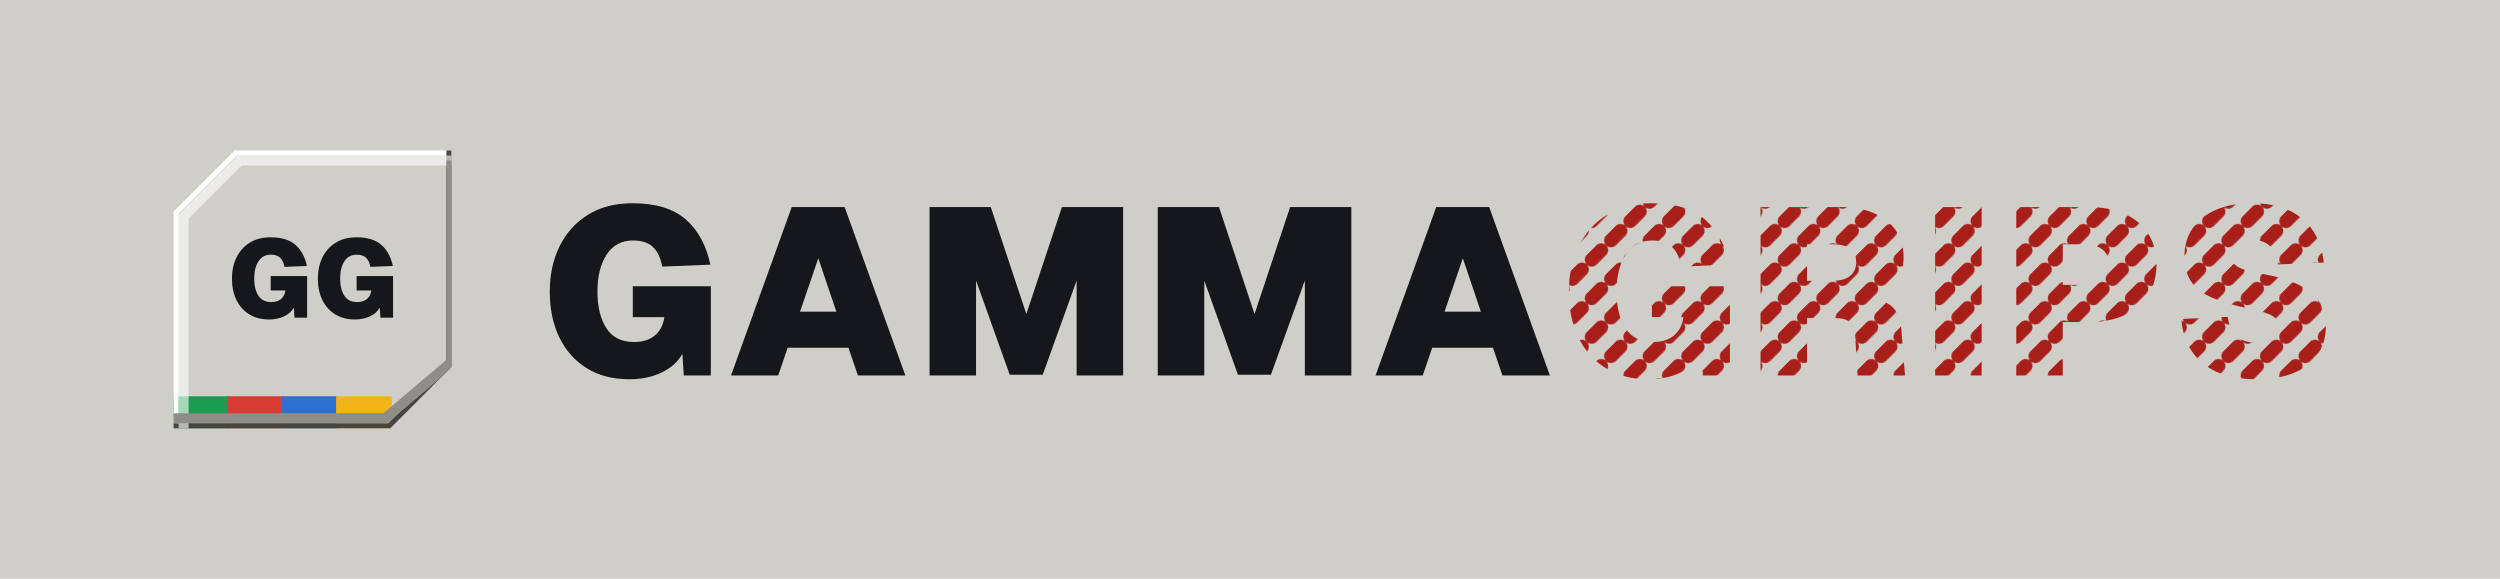
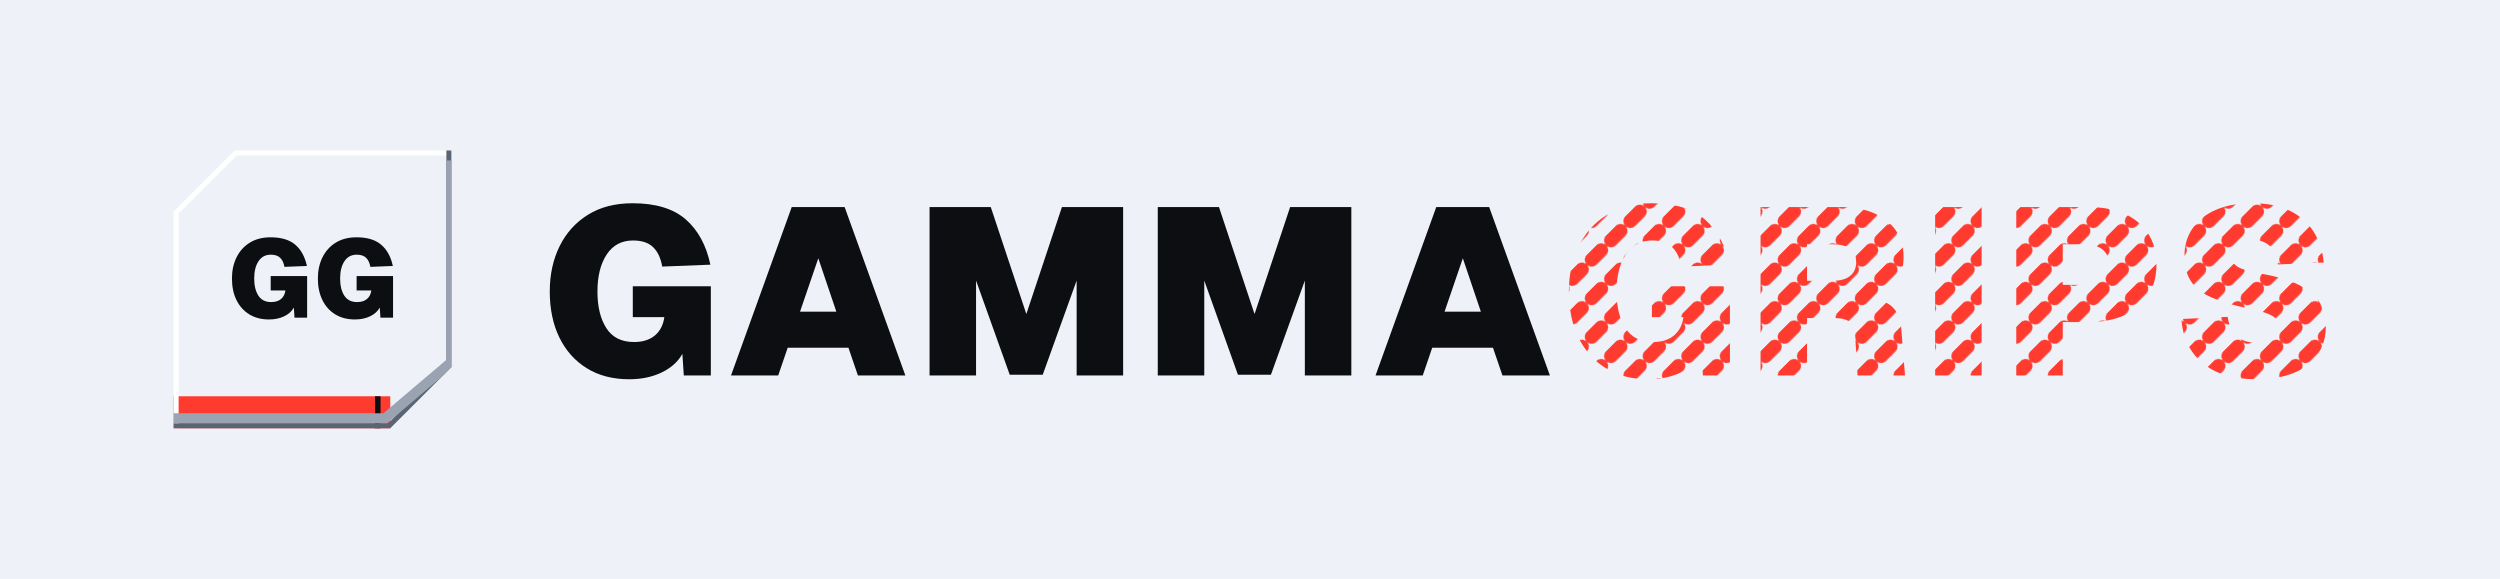
<svg xmlns="http://www.w3.org/2000/svg" viewBox="0 0 864 200">
-   <rect width="864" height="200" fill="#cfcec9" />
+   <rect width="864" height="200" fill="#eef2f8" />
  <g transform="translate(60 52)">
    <defs>
      <clipPath id="kc-lkgipk">
        <path d="M21.12 0H96V74.88L74.88 96H0V21.12Z" />
      </clipPath>
    </defs>
-     <path d="M21.12 0H96V74.88L74.88 96H0V21.12Z" fill="#cfcec9" />
+     <path d="M21.12 0H96V74.88L74.88 96H0V21.12Z" fill="#eef2f8" />
    <g clip-path="url(#kc-lkgipk)">
-       <rect x="0" y="84.96" width="19.22" height="11.04" fill="#1d9b52" />
-       <rect x="18.72" y="84.96" width="19.22" height="11.04" fill="#d83a34" />
-       <rect x="37.44" y="84.96" width="19.22" height="11.04" fill="#2f6fd0" />
-       <rect x="56.16" y="84.96" width="19.22" height="11.04" fill="#f0b419" />
+       <rect x="0" y="84.96" width="74.88" height="11.04" fill="#ff3b30" />
+       <rect x="69.6" y="84.96" width="1.92" height="11.04" fill="#0d0e12" />
      <g fill="none" stroke-width="3.456">
        <path d="M0 96V21.12L21.12 0H96" stroke="#ffffff" />
-         <path d="M96 0V74.88L74.88 96H0" stroke="#46453f" />
-         <path d="M3.456 96V22.848L22.848 3.456H96" stroke="rgba(255,255,255,0.6)" />
-         <path d="M96 3.456V73.152L73.152 92.544H0" stroke="#8e8d88" />
+         <path d="M96 0V74.88L74.88 96H0" stroke="#5b6472" />
+         <path d="M96 3.456V73.152L73.152 92.544H0" stroke="#9aa3b2" />
      </g>
    </g>
    <g transform="translate(20.16 30.01056) scale(0.3826804)">
      <g transform="translate(-4 72.6)">
-         <path d="M37.5 1.6L37.5 1.6Q27.1 1.6 19.6 -3.05Q12.1 -7.7 8.05 -16Q4 -24.3 4 -35.4L4 -35.4Q4 -46.1 8.15 -54.5Q12.3 -62.9 20.1 -67.75Q27.9 -72.6 38.9 -72.6L38.9 -72.6Q53.5 -72.6 61.3 -65.8Q69.1 -59 71.7 -46.7L71.7 -46.7L51.4 -45.9Q50.5 -51.2 47.6 -54.05Q44.7 -56.9 39.1 -56.9L39.1 -56.9Q31.9 -56.9 28 -51Q24.1 -45.1 24.1 -35.4L24.1 -35.4Q24.1 -25.8 27.85 -19.95Q31.6 -14.1 39.5 -14.1L39.5 -14.1Q45 -14.1 48.3 -16.85Q51.6 -19.6 52.3 -24.6L52.3 -24.6L39 -24.6L39 -37.6L71.9 -37.6L71.9 0L60.5 0L59.9 -9.1Q57.1 -4.1 51.15 -1.25Q45.2 1.6 37.5 1.6" fill="#16171b" />
-         <path d="M115.1 1.6L115.1 1.6Q104.7 1.6 97.2 -3.05Q89.7 -7.7 85.65 -16Q81.6 -24.3 81.6 -35.4L81.6 -35.4Q81.6 -46.1 85.75 -54.5Q89.9 -62.9 97.7 -67.75Q105.5 -72.6 116.5 -72.6L116.5 -72.6Q131.1 -72.6 138.9 -65.8Q146.7 -59 149.3 -46.7L149.3 -46.7L129 -45.9Q128.1 -51.2 125.2 -54.05Q122.3 -56.9 116.7 -56.9L116.7 -56.9Q109.5 -56.9 105.6 -51Q101.7 -45.1 101.7 -35.4L101.7 -35.4Q101.7 -25.8 105.45 -19.95Q109.2 -14.1 117.1 -14.1L117.1 -14.1Q122.6 -14.1 125.9 -16.85Q129.2 -19.6 129.9 -24.6L129.9 -24.6L116.6 -24.6L116.6 -37.6L149.5 -37.6L149.5 0L138.1 0L137.5 -9.1Q134.7 -4.1 128.75 -1.25Q122.8 1.6 115.1 1.6" fill="#16171b" />
+         <path d="M37.5 1.6L37.5 1.6Q27.1 1.6 19.6 -3.05Q12.1 -7.7 8.05 -16Q4 -24.3 4 -35.4L4 -35.4Q4 -46.1 8.15 -54.5Q12.3 -62.9 20.1 -67.75Q27.9 -72.6 38.9 -72.6L38.9 -72.6Q53.5 -72.6 61.3 -65.8Q69.1 -59 71.7 -46.7L71.7 -46.7L51.4 -45.9Q50.5 -51.2 47.6 -54.05Q44.7 -56.9 39.1 -56.9L39.1 -56.9Q31.9 -56.9 28 -51Q24.1 -45.1 24.1 -35.4L24.1 -35.4Q24.1 -25.8 27.85 -19.95Q31.6 -14.1 39.5 -14.1L39.5 -14.1Q45 -14.1 48.3 -16.85Q51.6 -19.6 52.3 -24.6L52.3 -24.6L39 -24.6L39 -37.6L71.9 -37.6L71.9 0L60.5 0L59.9 -9.1Q57.1 -4.1 51.15 -1.25Q45.2 1.6 37.5 1.6" fill="#0d0e12" />
+         <path d="M115.1 1.6L115.1 1.6Q104.7 1.6 97.2 -3.05Q89.7 -7.7 85.65 -16Q81.6 -24.3 81.6 -35.4L81.6 -35.4Q81.6 -46.1 85.75 -54.5Q89.9 -62.9 97.7 -67.75Q105.5 -72.6 116.5 -72.6L116.5 -72.6Q131.1 -72.6 138.9 -65.8Q146.7 -59 149.3 -46.7L149.3 -46.7L129 -45.9Q128.1 -51.2 125.2 -54.05Q122.3 -56.9 116.7 -56.9L116.7 -56.9Q109.5 -56.9 105.6 -51Q101.7 -45.1 101.7 -35.4L101.7 -35.4Q101.7 -25.8 105.45 -19.95Q109.2 -14.1 117.1 -14.1L117.1 -14.1Q122.6 -14.1 125.9 -16.85Q129.2 -19.6 129.9 -24.6L129.9 -24.6L116.6 -24.6L116.6 -37.6L149.5 -37.6L149.5 0L138.1 0L137.5 -9.1Q134.7 -4.1 128.75 -1.25Q122.8 1.6 115.1 1.6" fill="#0d0e12" />
      </g>
    </g>
  </g>
  <g transform="translate(190 70.24) scale(0.8198347)">
    <defs>
      <pattern id="kn-lkgip" width="11.5" height="11.5" patternUnits="userSpaceOnUse" patternTransform="rotate(45)">
-         <rect width="5.8" height="11.5" rx="2.9" fill="#a81f1a" />
+         <rect width="5.8" height="11.5" rx="2.9" fill="#ff3b30" />
      </pattern>
    </defs>
    <g transform="translate(-4 72.6)">
-       <path d="M37.5 1.6L37.5 1.6Q27.1 1.6 19.6 -3.05Q12.1 -7.7 8.05 -16Q4 -24.3 4 -35.4L4 -35.4Q4 -46.1 8.15 -54.5Q12.3 -62.9 20.1 -67.75Q27.9 -72.6 38.9 -72.6L38.9 -72.6Q53.5 -72.6 61.3 -65.8Q69.1 -59 71.7 -46.7L71.7 -46.7L51.4 -45.9Q50.5 -51.2 47.6 -54.05Q44.7 -56.9 39.1 -56.9L39.1 -56.9Q31.9 -56.9 28 -51Q24.1 -45.1 24.1 -35.4L24.1 -35.4Q24.1 -25.8 27.85 -19.95Q31.6 -14.1 39.5 -14.1L39.5 -14.1Q45 -14.1 48.3 -16.85Q51.6 -19.6 52.3 -24.6L52.3 -24.6L39 -24.6L39 -37.6L71.9 -37.6L71.9 0L60.5 0L59.9 -9.1Q57.1 -4.1 51.15 -1.25Q45.2 1.6 37.5 1.6M100.3 0L80.4 0L106 -71L128.3 -71L153.9 0L133.9 0L129.9 -11.7L104.3 -11.7L100.3 0M117.2 -49.4L109.5 -26.9L124.8 -26.9L117.2 -49.4M183.7 0L164.1 0L164.1 -71L189.9 -71L204.9 -25.9L219.9 -71L245.7 -71L245.7 0L226.1 0L226.1 -40L211.8 -0.3L197.9 -0.3L183.7 -40L183.7 0M279.9 0L260.3 0L260.3 -71L286.1 -71L301.1 -25.9L316.1 -71L341.9 -71L341.9 0L322.3 0L322.3 -40L308 -0.3L294.1 -0.3L279.9 -40L279.9 0M372 0L352.1 0L377.7 -71L400 -71L425.6 0L405.6 0L401.6 -11.7L376 -11.7L372 0M388.9 -49.4L381.2 -26.9L396.5 -26.9L388.9 -49.4" fill="#16171b" />
+       <path d="M37.5 1.6L37.5 1.6Q27.1 1.6 19.6 -3.05Q12.1 -7.7 8.05 -16Q4 -24.3 4 -35.4L4 -35.4Q4 -46.1 8.15 -54.5Q12.3 -62.9 20.1 -67.75Q27.9 -72.6 38.9 -72.6L38.9 -72.6Q53.5 -72.6 61.3 -65.8Q69.1 -59 71.7 -46.7L71.7 -46.7L51.4 -45.9Q50.5 -51.2 47.6 -54.05Q44.7 -56.9 39.1 -56.9L39.1 -56.9Q31.9 -56.9 28 -51Q24.1 -45.1 24.1 -35.4L24.1 -35.4Q24.1 -25.8 27.85 -19.95Q31.6 -14.1 39.5 -14.1L39.5 -14.1Q45 -14.1 48.3 -16.85Q51.6 -19.6 52.3 -24.6L52.3 -24.6L39 -24.6L39 -37.6L71.9 -37.6L71.9 0L60.5 0L59.9 -9.1Q57.1 -4.1 51.15 -1.25Q45.2 1.6 37.5 1.6M100.3 0L80.4 0L106 -71L128.3 -71L153.9 0L133.9 0L129.9 -11.7L104.3 -11.7L100.3 0M117.2 -49.4L109.5 -26.9L124.8 -26.9L117.2 -49.4M183.7 0L164.1 0L164.1 -71L189.9 -71L204.9 -25.9L219.9 -71L245.7 -71L245.7 0L226.1 0L226.1 -40L211.8 -0.3L197.9 -0.3L183.7 -40L183.7 0M279.9 0L260.3 0L260.3 -71L286.1 -71L301.1 -25.9L316.1 -71L341.9 -71L341.9 0L322.3 0L322.3 -40L308 -0.3L294.1 -0.3L279.9 -40L279.9 0M372 0L352.1 0L377.7 -71L400 -71L425.6 0L405.6 0L401.6 -11.7L376 -11.7L372 0M388.9 -49.4L381.2 -26.9L396.5 -26.9L388.9 -49.4" fill="#0d0e12" />
      <path d="M467.1 1.6L467.1 1.6Q456.7 1.6 449.2 -3.05Q441.7 -7.7 437.65 -16Q433.6 -24.3 433.6 -35.4L433.6 -35.4Q433.6 -46.1 437.75 -54.5Q441.9 -62.9 449.7 -67.75Q457.5 -72.6 468.5 -72.6L468.5 -72.6Q483.1 -72.6 490.9 -65.8Q498.7 -59 501.3 -46.7L501.3 -46.7L481 -45.9Q480.1 -51.2 477.2 -54.05Q474.3 -56.9 468.7 -56.9L468.7 -56.9Q461.5 -56.9 457.6 -51Q453.7 -45.1 453.7 -35.4L453.7 -35.4Q453.7 -25.8 457.45 -19.95Q461.2 -14.1 469.1 -14.1L469.1 -14.1Q474.6 -14.1 477.9 -16.85Q481.2 -19.6 481.9 -24.6L481.9 -24.6L468.6 -24.6L468.6 -37.6L501.5 -37.6L501.5 0L490.1 0L489.5 -9.1Q486.7 -4.1 480.75 -1.25Q474.8 1.6 467.1 1.6M534 0L514.4 0L514.4 -71L548.3 -71Q556.3 -71 562.25 -68.4Q568.2 -65.8 571.45 -61.1Q574.7 -56.4 574.7 -50L574.7 -50Q574.7 -43.3 571.35 -38.7Q568 -34.1 561.9 -32.2L561.9 -32.2Q567.6 -31.5 570.45 -28.4Q573.3 -25.3 573.7 -20L573.7 -20L575.3 0L555.3 0L554.3 -16.6Q554.1 -20.5 552.2 -22.35Q550.3 -24.2 545.5 -24.2L545.5 -24.2L534 -24.2L534 0M534 -55.3L534 -39.9L544.7 -39.9Q549.6 -39.9 552.15 -41.95Q554.7 -44 554.7 -47.7L554.7 -47.7Q554.7 -55.3 544.7 -55.3L544.7 -55.3L534 -55.3M607.6 0L588 0L588 -71L607.6 -71L607.6 0M641.8 0L622.2 0L622.2 -71L652.6 -71Q666 -71 673.65 -64.5Q681.3 -58 681.3 -46.7L681.3 -46.7Q681.3 -39.3 677.85 -33.85Q674.4 -28.4 667.95 -25.45Q661.5 -22.5 652.6 -22.5L652.6 -22.5L641.8 -22.5L641.8 0M641.8 -55.3L641.8 -38.2L651.1 -38.2Q655.7 -38.2 658.5 -40.35Q661.3 -42.5 661.3 -46.7L661.3 -46.7Q661.3 -50.9 658.55 -53.1Q655.8 -55.3 651.1 -55.3L651.1 -55.3L641.8 -55.3M723.5 1.6L723.5 1.6Q708.8 1.6 700.7 -5.25Q692.6 -12.1 691.8 -23.8L691.8 -23.8L711.3 -24.7Q712.1 -19.5 715.05 -16.65Q718 -13.8 723.7 -13.8L723.7 -13.8Q728.2 -13.8 730.65 -15.35Q733.1 -16.9 733.1 -20L733.1 -20Q733.1 -21.9 732.15 -23.35Q731.2 -24.8 728.45 -25.95Q725.7 -27.1 720.3 -28.2L720.3 -28.2Q710.6 -30.2 704.6 -32.85Q698.6 -35.5 695.85 -39.7Q693.1 -43.9 693.1 -50.4L693.1 -50.4Q693.1 -57 696.5 -62Q699.9 -67 706.3 -69.8Q712.7 -72.6 721.7 -72.6L721.7 -72.6Q731.2 -72.6 737.6 -69.4Q744 -66.2 747.55 -60.6Q751.1 -55 751.8 -47.6L751.8 -47.6L732.5 -46.8Q732.1 -51.7 729.25 -54.45Q726.4 -57.2 721.5 -57.2L721.5 -57.2Q717.3 -57.2 715 -55.5Q712.7 -53.8 712.7 -51L712.7 -51Q712.7 -47.7 715.35 -45.95Q718 -44.2 724.9 -43L724.9 -43Q735.4 -41.2 741.5 -38.1Q747.6 -35 750.15 -30.7Q752.7 -26.4 752.7 -20.8L752.7 -20.8Q752.7 -10.4 745 -4.4Q737.3 1.6 723.5 1.6" fill="url(#kn-lkgip)" />
    </g>
  </g>
</svg>
